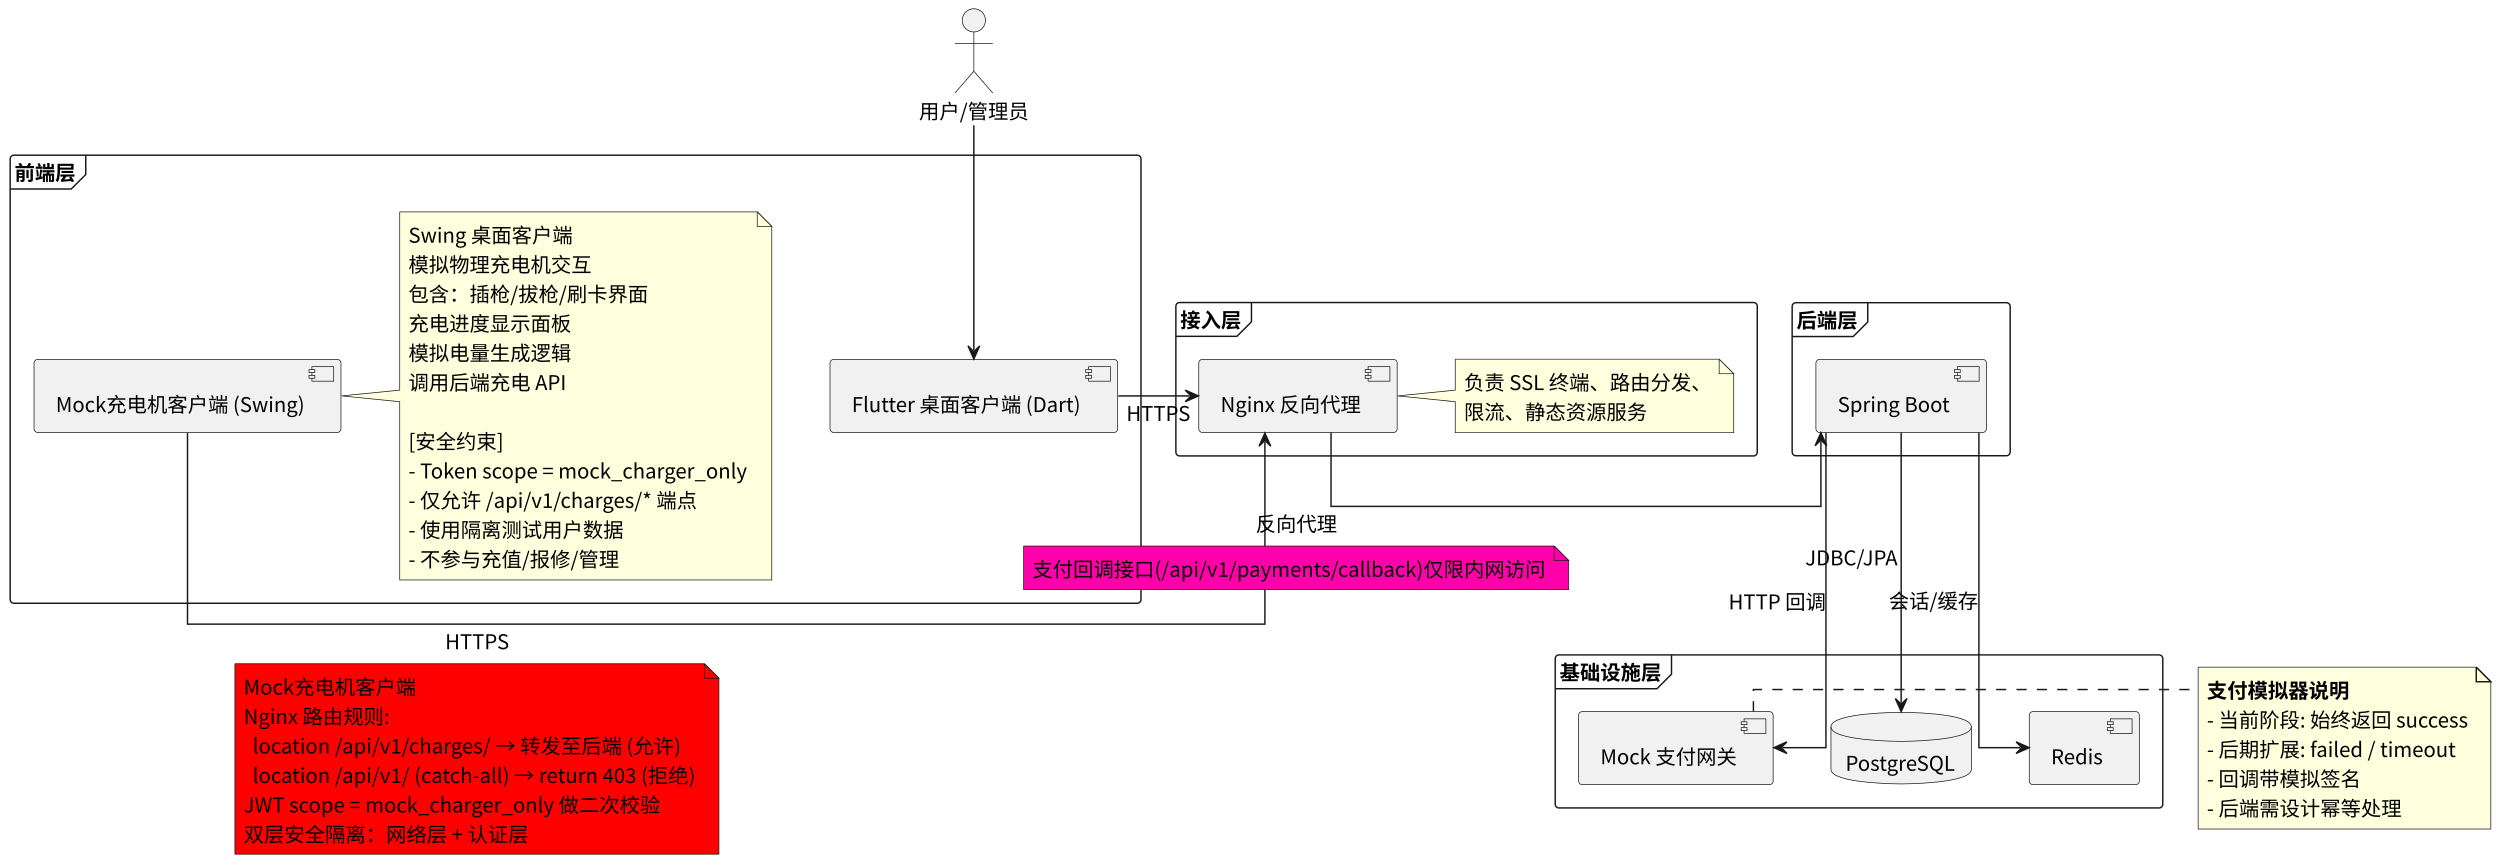
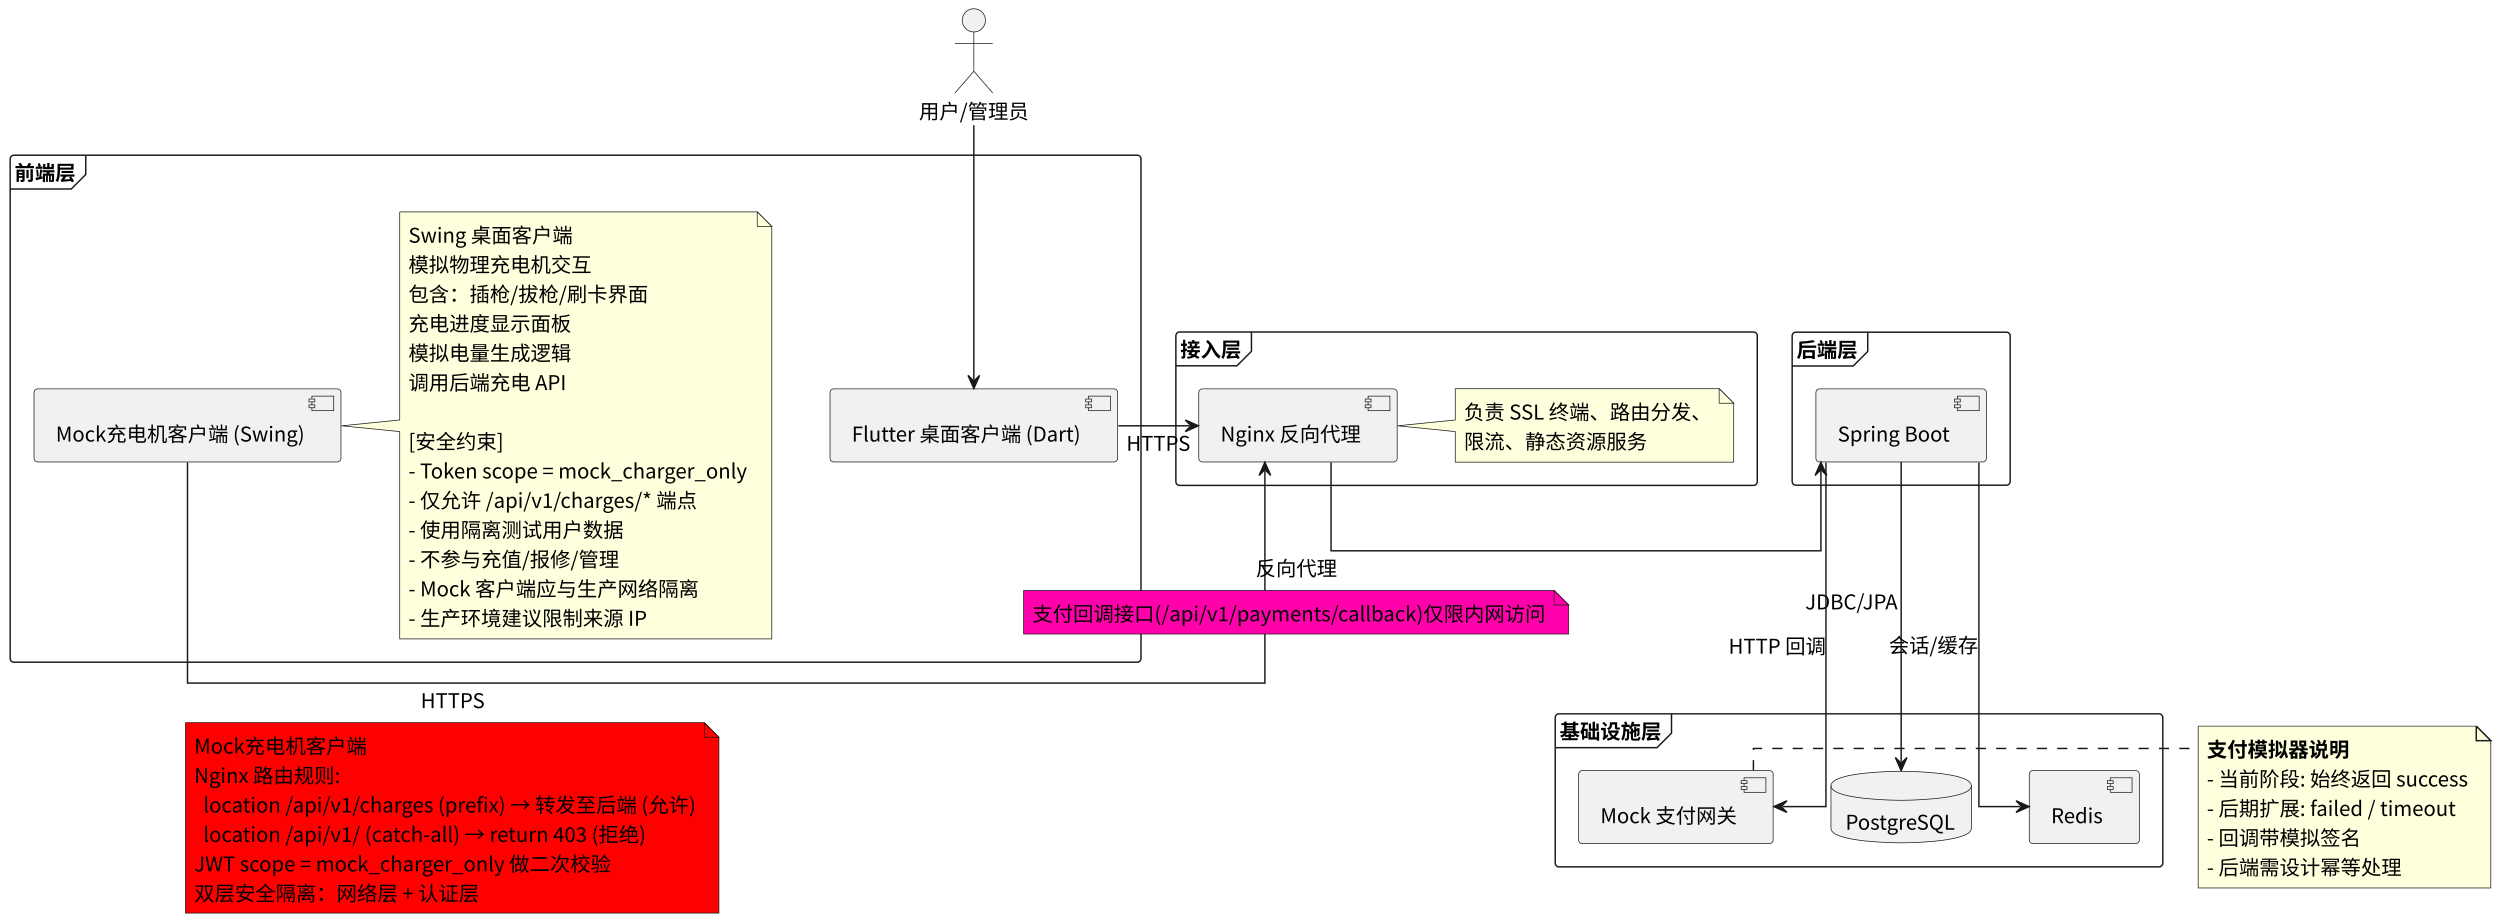
- <svg xmlns="http://www.w3.org/2000/svg" contentStyleType="text/css" data-diagram-type="DESCRIPTION" height="594px" preserveAspectRatio="none" style="width:1720px;height:594px;background:#FFFFFF;" version="1.1" viewBox="0 0 1720 594" width="1720px" zoomAndPan="magnify">
+ <svg xmlns="http://www.w3.org/2000/svg" contentStyleType="text/css" data-diagram-type="DESCRIPTION" height="635px" preserveAspectRatio="none" style="width:1720px;height:635px;background:#FFFFFF;" version="1.1" viewBox="0 0 1720 635" width="1720px" zoomAndPan="magnify">
  <defs />
  <g>
    <g class="cluster" data-entity="..." data-source-line="7" data-uid="ent0003" id="cluster_...">
-       <rect fill="none" height="308.26" rx="2.5" ry="2.5" style="stroke:#181818;stroke-width:1;" width="778" x="7" y="106.77" />
+       <rect fill="none" height="348.81" rx="2.5" ry="2.5" style="stroke:#181818;stroke-width:1;" width="778" x="7" y="106.77" />
      <path d="M59,106.77 L59,120.042 L49,130.042 L7,130.042" fill="none" style="stroke:#181818;stroke-width:1;" />
      <text fill="#000000" font-family="Noto Sans CJK SC" font-size="14" font-weight="bold" lengthAdjust="spacing" textLength="42" x="10" y="124.01">前端层</text>
    </g>
-     <g class="cluster" data-entity="..." data-source-line="26" data-uid="ent0009" id="cluster_...">
-       <rect fill="none" height="105.54" rx="2.5" ry="2.5" style="stroke:#181818;stroke-width:1;" width="400" x="809" y="208.13" />
-       <path d="M861,208.13 L861,221.402 L851,231.402 L809,231.402" fill="none" style="stroke:#181818;stroke-width:1;" />
-       <text fill="#000000" font-family="Noto Sans CJK SC" font-size="14" font-weight="bold" lengthAdjust="spacing" textLength="42" x="812" y="225.37">接入层</text>
+     <g class="cluster" data-entity="..." data-source-line="28" data-uid="ent0009" id="cluster_...">
+       <rect fill="none" height="105.54" rx="2.5" ry="2.5" style="stroke:#181818;stroke-width:1;" width="400" x="809" y="228.41" />
+       <path d="M861,228.41 L861,241.682 L851,251.682 L809,251.682" fill="none" style="stroke:#181818;stroke-width:1;" />
+       <text fill="#000000" font-family="Noto Sans CJK SC" font-size="14" font-weight="bold" lengthAdjust="spacing" textLength="42" x="812" y="245.65">接入层</text>
    </g>
-     <g class="cluster" data-entity="..." data-source-line="34" data-uid="ent0014" id="cluster_...">
-       <rect fill="none" height="105.27" rx="2.5" ry="2.5" style="stroke:#181818;stroke-width:1;" width="150" x="1233" y="208.26" />
-       <path d="M1285,208.26 L1285,221.532 L1275,231.532 L1233,231.532" fill="none" style="stroke:#181818;stroke-width:1;" />
-       <text fill="#000000" font-family="Noto Sans CJK SC" font-size="14" font-weight="bold" lengthAdjust="spacing" textLength="42" x="1236" y="225.5">后端层</text>
+     <g class="cluster" data-entity="..." data-source-line="36" data-uid="ent0014" id="cluster_...">
+       <rect fill="none" height="105.27" rx="2.5" ry="2.5" style="stroke:#181818;stroke-width:1;" width="150" x="1233" y="228.54" />
+       <path d="M1285,228.54 L1285,241.812 L1275,251.812 L1233,251.812" fill="none" style="stroke:#181818;stroke-width:1;" />
+       <text fill="#000000" font-family="Noto Sans CJK SC" font-size="14" font-weight="bold" lengthAdjust="spacing" textLength="42" x="1236" y="245.78">后端层</text>
    </g>
-     <g class="cluster" data-entity="....." data-source-line="38" data-uid="ent0016" id="cluster_.....">
-       <rect fill="none" height="105.28" rx="2.5" ry="2.5" style="stroke:#181818;stroke-width:1;" width="418" x="1070" y="450.57" />
-       <path d="M1150,450.57 L1150,463.842 L1140,473.842 L1070,473.842" fill="none" style="stroke:#181818;stroke-width:1;" />
-       <text fill="#000000" font-family="Noto Sans CJK SC" font-size="14" font-weight="bold" lengthAdjust="spacing" textLength="70" x="1073" y="467.81">基础设施层</text>
+     <g class="cluster" data-entity="....." data-source-line="40" data-uid="ent0016" id="cluster_.....">
+       <rect fill="none" height="105.28" rx="2.5" ry="2.5" style="stroke:#181818;stroke-width:1;" width="418" x="1070" y="491.12" />
+       <path d="M1150,491.12 L1150,504.392 L1140,514.392 L1070,514.392" fill="none" style="stroke:#181818;stroke-width:1;" />
+       <text fill="#000000" font-family="Noto Sans CJK SC" font-size="14" font-weight="bold" lengthAdjust="spacing" textLength="70" x="1073" y="508.36">基础设施层</text>
    </g>
    <g class="entity" data-entity="FE" data-source-line="8" data-uid="ent0004" id="entity_FE">
-       <rect fill="#F1F1F1" height="50.272" rx="2.5" ry="2.5" style="stroke:#181818;stroke-width:0.5;" width="197.905" x="571.05" y="247.26" />
-       <rect fill="#F1F1F1" height="10" style="stroke:#181818;stroke-width:0.5;" width="15" x="748.955" y="252.26" />
-       <rect fill="#F1F1F1" height="2" style="stroke:#181818;stroke-width:0.5;" width="4" x="746.955" y="254.26" />
-       <rect fill="#F1F1F1" height="2" style="stroke:#181818;stroke-width:0.5;" width="4" x="746.955" y="258.26" />
-       <text fill="#000000" font-family="Noto Sans CJK SC" font-size="14" lengthAdjust="spacing" textLength="157.905" x="586.05" y="283.5">Flutter 桌面客户端 (Dart)</text>
+       <rect fill="#F1F1F1" height="50.272" rx="2.5" ry="2.5" style="stroke:#181818;stroke-width:0.5;" width="197.905" x="571.05" y="267.54" />
+       <rect fill="#F1F1F1" height="10" style="stroke:#181818;stroke-width:0.5;" width="15" x="748.955" y="272.54" />
+       <rect fill="#F1F1F1" height="2" style="stroke:#181818;stroke-width:0.5;" width="4" x="746.955" y="274.54" />
+       <rect fill="#F1F1F1" height="2" style="stroke:#181818;stroke-width:0.5;" width="4" x="746.955" y="278.54" />
+       <text fill="#000000" font-family="Noto Sans CJK SC" font-size="14" lengthAdjust="spacing" textLength="157.905" x="586.05" y="303.78">Flutter 桌面客户端 (Dart)</text>
    </g>
    <g class="entity" data-entity="MC" data-source-line="9" data-uid="ent0005" id="entity_MC">
-       <rect fill="#F1F1F1" height="50.272" rx="2.5" ry="2.5" style="stroke:#181818;stroke-width:0.5;" width="211.177" x="23.41" y="247.26" />
-       <rect fill="#F1F1F1" height="10" style="stroke:#181818;stroke-width:0.5;" width="15" x="214.587" y="252.26" />
-       <rect fill="#F1F1F1" height="2" style="stroke:#181818;stroke-width:0.5;" width="4" x="212.587" y="254.26" />
-       <rect fill="#F1F1F1" height="2" style="stroke:#181818;stroke-width:0.5;" width="4" x="212.587" y="258.26" />
-       <text fill="#000000" font-family="Noto Sans CJK SC" font-size="14" lengthAdjust="spacing" textLength="171.177" x="38.41" y="283.5">Mock充电机客户端 (Swing)</text>
+       <rect fill="#F1F1F1" height="50.272" rx="2.5" ry="2.5" style="stroke:#181818;stroke-width:0.5;" width="211.177" x="23.41" y="267.54" />
+       <rect fill="#F1F1F1" height="10" style="stroke:#181818;stroke-width:0.5;" width="15" x="214.587" y="272.54" />
+       <rect fill="#F1F1F1" height="2" style="stroke:#181818;stroke-width:0.5;" width="4" x="212.587" y="274.54" />
+       <rect fill="#F1F1F1" height="2" style="stroke:#181818;stroke-width:0.5;" width="4" x="212.587" y="278.54" />
+       <text fill="#000000" font-family="Noto Sans CJK SC" font-size="14" lengthAdjust="spacing" textLength="171.177" x="38.41" y="303.78">Mock充电机客户端 (Swing)</text>
    </g>
    <g class="entity" data-entity="GMN6" data-source-line="11" data-uid="ent0007" id="entity_GMN6">
-       <path d="M275.01,145.77 L275.01,268.39 L234.94,272.39 L275.01,276.39 L275.01,399.033 A0,0 0 0 0 275.01,399.033 L530.985,399.033 A0,0 0 0 0 530.985,399.033 L530.985,155.77 L520.985,145.77 L275.01,145.77 A0,0 0 0 0 275.01,145.77" fill="#FEFFDD" style="stroke:#181818;stroke-width:0.5;" />
+       <path d="M275.01,145.77 L275.01,288.94 L234.94,292.94 L275.01,296.94 L275.01,439.577 A0,0 0 0 0 275.01,439.577 L530.985,439.577 A0,0 0 0 0 530.985,439.577 L530.985,155.77 L520.985,145.77 L275.01,145.77 A0,0 0 0 0 275.01,145.77" fill="#FEFFDD" style="stroke:#181818;stroke-width:0.5;" />
      <path d="M520.985,145.77 L520.985,155.77 L530.985,155.77 L520.985,145.77" fill="#FEFFDD" style="stroke:#181818;stroke-width:0.5;" />
      <text fill="#000000" font-family="Noto Sans CJK SC" font-size="14" lengthAdjust="spacing" textLength="112.993" x="281.01" y="167.01">Swing 桌面客户端</text>
      <text fill="#000000" font-family="Noto Sans CJK SC" font-size="14" lengthAdjust="spacing" textLength="125.999" x="281.01" y="187.282">模拟物理充电机交互</text>
      <text fill="#000000" font-family="Noto Sans CJK SC" font-size="14" lengthAdjust="spacing" textLength="164.975" x="281.01" y="207.554">包含：插枪/拔枪/刷卡界面</text>
      <text fill="#000000" font-family="Noto Sans CJK SC" font-size="14" lengthAdjust="spacing" textLength="111.999" x="281.01" y="227.826">充电进度显示面板</text>
      <text fill="#000000" font-family="Noto Sans CJK SC" font-size="14" lengthAdjust="spacing" textLength="111.999" x="281.01" y="248.098">模拟电量生成逻辑</text>
      <text fill="#000000" font-family="Noto Sans CJK SC" font-size="14" lengthAdjust="spacing" textLength="108.612" x="281.01" y="268.37">调用后端充电 API</text>
      <text fill="#000000" font-family="Noto Sans CJK SC" font-size="14" lengthAdjust="spacing" textLength="3.136" x="281.01" y="288.641"> </text>
      <text fill="#000000" font-family="Noto Sans CJK SC" font-size="14" lengthAdjust="spacing" textLength="65.464" x="281.01" y="308.913">[安全约束]</text>
      <text fill="#000000" font-family="Noto Sans CJK SC" font-size="14" lengthAdjust="spacing" textLength="234.975" x="281.01" y="329.185">- Token scope = mock_charger_only</text>
      <text fill="#000000" font-family="Noto Sans CJK SC" font-size="14" lengthAdjust="spacing" textLength="199.387" x="281.01" y="349.457">- 仅允许 /api/v1/charges/* 端点</text>
      <text fill="#000000" font-family="Noto Sans CJK SC" font-size="14" lengthAdjust="spacing" textLength="147.993" x="281.01" y="369.729">- 使用隔离测试用户数据</text>
      <text fill="#000000" font-family="Noto Sans CJK SC" font-size="14" lengthAdjust="spacing" textLength="144.969" x="281.01" y="390.001">- 不参与充值/报修/管理</text>
+       <text fill="#000000" font-family="Noto Sans CJK SC" font-size="14" lengthAdjust="spacing" textLength="199.849" x="281.01" y="410.273">- Mock 客户端应与生产网络隔离</text>
+       <text fill="#000000" font-family="Noto Sans CJK SC" font-size="14" lengthAdjust="spacing" textLength="164.093" x="281.01" y="430.545">- 生产环境建议限制来源 IP</text>
    </g>
-     <g class="entity" data-entity="NGX" data-source-line="27" data-uid="ent0010" id="entity_NGX">
-       <rect fill="#F1F1F1" height="50.272" rx="2.5" ry="2.5" style="stroke:#181818;stroke-width:0.5;" width="136.516" x="824.74" y="247.26" />
-       <rect fill="#F1F1F1" height="10" style="stroke:#181818;stroke-width:0.5;" width="15" x="941.256" y="252.26" />
-       <rect fill="#F1F1F1" height="2" style="stroke:#181818;stroke-width:0.5;" width="4" x="939.256" y="254.26" />
-       <rect fill="#F1F1F1" height="2" style="stroke:#181818;stroke-width:0.5;" width="4" x="939.256" y="258.26" />
-       <text fill="#000000" font-family="Noto Sans CJK SC" font-size="14" lengthAdjust="spacing" textLength="96.516" x="839.74" y="283.5">Nginx 反向代理</text>
+     <g class="entity" data-entity="NGX" data-source-line="29" data-uid="ent0010" id="entity_NGX">
+       <rect fill="#F1F1F1" height="50.272" rx="2.5" ry="2.5" style="stroke:#181818;stroke-width:0.5;" width="136.516" x="824.74" y="267.54" />
+       <rect fill="#F1F1F1" height="10" style="stroke:#181818;stroke-width:0.5;" width="15" x="941.256" y="272.54" />
+       <rect fill="#F1F1F1" height="2" style="stroke:#181818;stroke-width:0.5;" width="4" x="939.256" y="274.54" />
+       <rect fill="#F1F1F1" height="2" style="stroke:#181818;stroke-width:0.5;" width="4" x="939.256" y="278.54" />
+       <text fill="#000000" font-family="Noto Sans CJK SC" font-size="14" lengthAdjust="spacing" textLength="96.516" x="839.74" y="303.78">Nginx 反向代理</text>
    </g>
-     <g class="entity" data-entity="GMN11" data-source-line="29" data-uid="ent0012" id="entity_GMN11">
-       <path d="M1001.22,247.13 L1001.22,268.39 L961.5,272.39 L1001.22,276.39 L1001.22,297.674 A0,0 0 0 0 1001.22,297.674 L1192.781,297.674 A0,0 0 0 0 1192.781,297.674 L1192.781,257.13 L1182.781,247.13 L1001.22,247.13 A0,0 0 0 0 1001.22,247.13" fill="#FEFFDD" style="stroke:#181818;stroke-width:0.5;" />
-       <path d="M1182.781,247.13 L1182.781,257.13 L1192.781,257.13 L1182.781,247.13" fill="#FEFFDD" style="stroke:#181818;stroke-width:0.5;" />
-       <text fill="#000000" font-family="Noto Sans CJK SC" font-size="14" lengthAdjust="spacing" textLength="170.561" x="1007.22" y="268.37">负责 SSL 终端、路由分发、</text>
-       <text fill="#000000" font-family="Noto Sans CJK SC" font-size="14" lengthAdjust="spacing" textLength="125.999" x="1007.22" y="288.642">限流、静态资源服务</text>
+     <g class="entity" data-entity="GMN11" data-source-line="31" data-uid="ent0012" id="entity_GMN11">
+       <path d="M1001.22,267.41 L1001.22,288.94 L961.5,292.94 L1001.22,296.94 L1001.22,317.954 A0,0 0 0 0 1001.22,317.954 L1192.781,317.954 A0,0 0 0 0 1192.781,317.954 L1192.781,277.41 L1182.781,267.41 L1001.22,267.41 A0,0 0 0 0 1001.22,267.41" fill="#FEFFDD" style="stroke:#181818;stroke-width:0.5;" />
+       <path d="M1182.781,267.41 L1182.781,277.41 L1192.781,277.41 L1182.781,267.41" fill="#FEFFDD" style="stroke:#181818;stroke-width:0.5;" />
+       <text fill="#000000" font-family="Noto Sans CJK SC" font-size="14" lengthAdjust="spacing" textLength="170.561" x="1007.22" y="288.65">负责 SSL 终端、路由分发、</text>
+       <text fill="#000000" font-family="Noto Sans CJK SC" font-size="14" lengthAdjust="spacing" textLength="125.999" x="1007.22" y="308.922">限流、静态资源服务</text>
    </g>
-     <g class="entity" data-entity="BE" data-source-line="35" data-uid="ent0015" id="entity_BE">
-       <rect fill="#F1F1F1" height="50.272" rx="2.5" ry="2.5" style="stroke:#181818;stroke-width:0.5;" width="117.322" x="1249.34" y="247.26" />
-       <rect fill="#F1F1F1" height="10" style="stroke:#181818;stroke-width:0.5;" width="15" x="1346.662" y="252.26" />
-       <rect fill="#F1F1F1" height="2" style="stroke:#181818;stroke-width:0.5;" width="4" x="1344.662" y="254.26" />
-       <rect fill="#F1F1F1" height="2" style="stroke:#181818;stroke-width:0.5;" width="4" x="1344.662" y="258.26" />
-       <text fill="#000000" font-family="Noto Sans CJK SC" font-size="14" lengthAdjust="spacing" textLength="77.322" x="1264.34" y="283.5">Spring Boot</text>
+     <g class="entity" data-entity="BE" data-source-line="37" data-uid="ent0015" id="entity_BE">
+       <rect fill="#F1F1F1" height="50.272" rx="2.5" ry="2.5" style="stroke:#181818;stroke-width:0.5;" width="117.322" x="1249.34" y="267.54" />
+       <rect fill="#F1F1F1" height="10" style="stroke:#181818;stroke-width:0.5;" width="15" x="1346.662" y="272.54" />
+       <rect fill="#F1F1F1" height="2" style="stroke:#181818;stroke-width:0.5;" width="4" x="1344.662" y="274.54" />
+       <rect fill="#F1F1F1" height="2" style="stroke:#181818;stroke-width:0.5;" width="4" x="1344.662" y="278.54" />
+       <text fill="#000000" font-family="Noto Sans CJK SC" font-size="14" lengthAdjust="spacing" textLength="77.322" x="1264.34" y="303.78">Spring Boot</text>
    </g>
-     <g class="entity" data-entity="DB" data-source-line="39" data-uid="ent0017" id="entity_DB">
-       <path d="M1259.7,500.07 C1259.7,490.07 1307.997,490.07 1307.997,490.07 C1307.997,490.07 1356.294,490.07 1356.294,500.07 L1356.294,529.342 C1356.294,539.342 1307.997,539.342 1307.997,539.342 C1307.997,539.342 1259.7,539.342 1259.7,529.342 L1259.7,500.07" fill="#F1F1F1" style="stroke:#181818;stroke-width:0.5;" />
-       <path d="M1259.7,500.07 C1259.7,510.07 1307.997,510.07 1307.997,510.07 C1307.997,510.07 1356.294,510.07 1356.294,500.07" fill="none" style="stroke:#181818;stroke-width:0.5;" />
-       <text fill="#000000" font-family="Noto Sans CJK SC" font-size="14" lengthAdjust="spacing" textLength="76.594" x="1269.7" y="530.31">PostgreSQL</text>
+     <g class="entity" data-entity="DB" data-source-line="41" data-uid="ent0017" id="entity_DB">
+       <path d="M1259.7,540.62 C1259.7,530.62 1307.997,530.62 1307.997,530.62 C1307.997,530.62 1356.294,530.62 1356.294,540.62 L1356.294,569.892 C1356.294,579.892 1307.997,579.892 1307.997,579.892 C1307.997,579.892 1259.7,579.892 1259.7,569.892 L1259.7,540.62" fill="#F1F1F1" style="stroke:#181818;stroke-width:0.5;" />
+       <path d="M1259.7,540.62 C1259.7,550.62 1307.997,550.62 1307.997,550.62 C1307.997,550.62 1356.294,550.62 1356.294,540.62" fill="none" style="stroke:#181818;stroke-width:0.5;" />
+       <text fill="#000000" font-family="Noto Sans CJK SC" font-size="14" lengthAdjust="spacing" textLength="76.594" x="1269.7" y="570.86">PostgreSQL</text>
    </g>
-     <g class="entity" data-entity="CACHE" data-source-line="40" data-uid="ent0018" id="entity_CACHE">
-       <rect fill="#F1F1F1" height="50.272" rx="2.5" ry="2.5" style="stroke:#181818;stroke-width:0.5;" width="75.728" x="1396.14" y="489.57" />
-       <rect fill="#F1F1F1" height="10" style="stroke:#181818;stroke-width:0.5;" width="15" x="1451.868" y="494.57" />
-       <rect fill="#F1F1F1" height="2" style="stroke:#181818;stroke-width:0.5;" width="4" x="1449.868" y="496.57" />
-       <rect fill="#F1F1F1" height="2" style="stroke:#181818;stroke-width:0.5;" width="4" x="1449.868" y="500.57" />
-       <text fill="#000000" font-family="Noto Sans CJK SC" font-size="14" lengthAdjust="spacing" textLength="35.728" x="1411.14" y="525.81">Redis</text>
+     <g class="entity" data-entity="CACHE" data-source-line="42" data-uid="ent0018" id="entity_CACHE">
+       <rect fill="#F1F1F1" height="50.272" rx="2.5" ry="2.5" style="stroke:#181818;stroke-width:0.5;" width="75.728" x="1396.14" y="530.12" />
+       <rect fill="#F1F1F1" height="10" style="stroke:#181818;stroke-width:0.5;" width="15" x="1451.868" y="535.12" />
+       <rect fill="#F1F1F1" height="2" style="stroke:#181818;stroke-width:0.5;" width="4" x="1449.868" y="537.12" />
+       <rect fill="#F1F1F1" height="2" style="stroke:#181818;stroke-width:0.5;" width="4" x="1449.868" y="541.12" />
+       <text fill="#000000" font-family="Noto Sans CJK SC" font-size="14" lengthAdjust="spacing" textLength="35.728" x="1411.14" y="566.36">Redis</text>
    </g>
-     <g class="entity" data-entity="MOCK" data-source-line="41" data-uid="ent0019" id="entity_MOCK">
-       <rect fill="#F1F1F1" height="50.272" rx="2.5" ry="2.5" style="stroke:#181818;stroke-width:0.5;" width="133.856" x="1086.07" y="489.57" />
-       <rect fill="#F1F1F1" height="10" style="stroke:#181818;stroke-width:0.5;" width="15" x="1199.926" y="494.57" />
-       <rect fill="#F1F1F1" height="2" style="stroke:#181818;stroke-width:0.5;" width="4" x="1197.926" y="496.57" />
-       <rect fill="#F1F1F1" height="2" style="stroke:#181818;stroke-width:0.5;" width="4" x="1197.926" y="500.57" />
-       <text fill="#000000" font-family="Noto Sans CJK SC" font-size="14" lengthAdjust="spacing" textLength="93.856" x="1101.07" y="525.81">Mock 支付网关</text>
+     <g class="entity" data-entity="MOCK" data-source-line="43" data-uid="ent0019" id="entity_MOCK">
+       <rect fill="#F1F1F1" height="50.272" rx="2.5" ry="2.5" style="stroke:#181818;stroke-width:0.5;" width="133.856" x="1086.07" y="530.12" />
+       <rect fill="#F1F1F1" height="10" style="stroke:#181818;stroke-width:0.5;" width="15" x="1199.926" y="535.12" />
+       <rect fill="#F1F1F1" height="2" style="stroke:#181818;stroke-width:0.5;" width="4" x="1197.926" y="537.12" />
+       <rect fill="#F1F1F1" height="2" style="stroke:#181818;stroke-width:0.5;" width="4" x="1197.926" y="541.12" />
+       <text fill="#000000" font-family="Noto Sans CJK SC" font-size="14" lengthAdjust="spacing" textLength="93.856" x="1101.07" y="566.36">Mock 支付网关</text>
    </g>
    <g class="entity" data-entity="UA" data-source-line="5" data-uid="ent0002" id="entity_UA">
      <ellipse cx="670.004" cy="14" fill="#F1F1F1" rx="8" ry="8" style="stroke:#181818;stroke-width:0.5;" />
      <path d="M670.004,22 L670.004,49 M657.004,30 L683.004,30 M670.004,49 L657.004,64 M670.004,49 L683.004,64" fill="none" style="stroke:#181818;stroke-width:0.5;" />
      <text fill="#000000" font-family="Noto Sans CJK SC" font-size="14" lengthAdjust="spacing" textLength="75.488" x="632.26" y="81.74">用户/管理员</text>
    </g>
-     <g class="entity" data-entity="GMN27" data-source-line="57" data-uid="ent0028" id="entity_GMN27">
-       <path d="M1512.33,459.03 L1512.33,570.39 L1713.677,570.39 L1713.677,469.03 L1703.677,459.03 L1512.33,459.03" fill="#FEFFDD" style="stroke:#181818;stroke-width:0.5;" />
-       <path d="M1703.677,459.03 L1703.677,469.03 L1713.677,469.03 L1703.677,459.03" fill="#FEFFDD" style="stroke:#181818;stroke-width:1;" />
-       <text fill="#000000" font-family="Noto Sans CJK SC" font-size="14" font-weight="bold" lengthAdjust="spacing" textLength="98" x="1518.33" y="480.27">支付模拟器说明</text>
-       <text fill="#000000" font-family="Noto Sans CJK SC" font-size="14" lengthAdjust="spacing" textLength="180.347" x="1518.33" y="500.542">- 当前阶段: 始终返回 success</text>
-       <text fill="#000000" font-family="Noto Sans CJK SC" font-size="14" lengthAdjust="spacing" textLength="171.583" x="1518.33" y="520.814">- 后期扩展: failed / timeout</text>
-       <text fill="#000000" font-family="Noto Sans CJK SC" font-size="14" lengthAdjust="spacing" textLength="105.993" x="1518.33" y="541.086">- 回调带模拟签名</text>
-       <text fill="#000000" font-family="Noto Sans CJK SC" font-size="14" lengthAdjust="spacing" textLength="133.993" x="1518.33" y="561.358">- 后端需设计幂等处理</text>
+     <g class="entity" data-entity="GMN27" data-source-line="59" data-uid="ent0028" id="entity_GMN27">
+       <path d="M1512.33,499.58 L1512.33,610.94 L1713.677,610.94 L1713.677,509.58 L1703.677,499.58 L1512.33,499.58" fill="#FEFFDD" style="stroke:#181818;stroke-width:0.5;" />
+       <path d="M1703.677,499.58 L1703.677,509.58 L1713.677,509.58 L1703.677,499.58" fill="#FEFFDD" style="stroke:#181818;stroke-width:1;" />
+       <text fill="#000000" font-family="Noto Sans CJK SC" font-size="14" font-weight="bold" lengthAdjust="spacing" textLength="98" x="1518.33" y="520.82">支付模拟器说明</text>
+       <text fill="#000000" font-family="Noto Sans CJK SC" font-size="14" lengthAdjust="spacing" textLength="180.347" x="1518.33" y="541.092">- 当前阶段: 始终返回 success</text>
+       <text fill="#000000" font-family="Noto Sans CJK SC" font-size="14" lengthAdjust="spacing" textLength="171.583" x="1518.33" y="561.364">- 后期扩展: failed / timeout</text>
+       <text fill="#000000" font-family="Noto Sans CJK SC" font-size="14" lengthAdjust="spacing" textLength="105.993" x="1518.33" y="581.636">- 回调带模拟签名</text>
+       <text fill="#000000" font-family="Noto Sans CJK SC" font-size="14" lengthAdjust="spacing" textLength="133.993" x="1518.33" y="601.908">- 后端需设计幂等处理</text>
    </g>
-     <g class="link" data-entity-1="UA" data-entity-2="FE" data-source-line="44" data-uid="lnk20" id="link_UA_FE">
-       <path d="M670,86.17 C670,132.8 670,201.93 670,240.98" fill="none" id="UA-to-FE" style="stroke:#181818;stroke-width:1;" />
-       <polygon fill="#181818" points="670,246.98,674,237.98,670,241.98,666,237.98,670,246.98" style="stroke:#181818;stroke-width:1;" />
+     <g class="link" data-entity-1="UA" data-entity-2="FE" data-source-line="46" data-uid="lnk20" id="link_UA_FE">
+       <path d="M670,86.15 C670,137.49 670,218.41 670,261.26" fill="none" id="UA-to-FE" style="stroke:#181818;stroke-width:1;" />
+       <polygon fill="#181818" points="670,267.26,674,258.26,670,262.26,666,258.26,670,267.26" style="stroke:#181818;stroke-width:1;" />
    </g>
-     <g class="link" data-entity-1="FE" data-entity-2="NGX" data-source-line="45" data-uid="lnk21" id="link_FE_NGX">
-       <path d="M769.43,272.39 C788.02,272.39 801.05,272.39 818.44,272.39" fill="none" id="FE-to-NGX" style="stroke:#181818;stroke-width:1;" />
-       <polygon fill="#181818" points="824.44,272.39,815.44,268.39,819.44,272.39,815.44,276.39,824.44,272.39" style="stroke:#181818;stroke-width:1;" />
-       <text fill="#000000" font-family="Noto Sans CJK SC" font-size="14" lengthAdjust="spacing" textLength="44.17" x="774.94" y="289.63">HTTPS</text>
+     <g class="link" data-entity-1="FE" data-entity-2="NGX" data-source-line="47" data-uid="lnk21" id="link_FE_NGX">
+       <path d="M769.43,292.94 C788.02,292.94 801.05,292.94 818.44,292.94" fill="none" id="FE-to-NGX" style="stroke:#181818;stroke-width:1;" />
+       <polygon fill="#181818" points="824.44,292.94,815.44,288.94,819.44,292.94,815.44,296.94,824.44,292.94" style="stroke:#181818;stroke-width:1;" />
+       <text fill="#000000" font-family="Noto Sans CJK SC" font-size="14" lengthAdjust="spacing" textLength="44.17" x="774.94" y="310.18">HTTPS</text>
    </g>
-     <g class="link" data-entity-1="MC" data-entity-2="NGX" data-source-line="47" data-uid="lnk22" id="link_MC_NGX">
-       <path d="M129,297.97 C129,342.46 129,429.39 129,429.39 C129,429.39 870.25,429.39 870.25,429.39 C870.25,429.39 870.25,348.46 870.25,303.97" fill="none" id="MC-to-NGX" style="stroke:#181818;stroke-width:1;" />
-       <polygon fill="#181818" points="870.25,297.97,866.25,306.97,870.25,302.97,874.25,306.97,870.25,297.97" style="stroke:#181818;stroke-width:1;" />
-       <text fill="#000000" font-family="Noto Sans CJK SC" font-size="14" lengthAdjust="spacing" textLength="44.17" x="306.267" y="446.63">HTTPS</text>
-       <path d="M161.62,456.662 L161.62,587.662 L494.62,587.662 L494.62,466.662 L484.62,456.662 L161.62,456.662" fill="#FF0000" style="stroke:#181818;stroke-width:0.5;" />
-       <path d="M484.62,456.662 L484.62,466.662 L494.62,466.662 L484.62,456.662" fill="#FF0000" style="stroke:#181818;stroke-width:0.5;" />
-       <text fill="#000000" font-family="Noto Sans CJK SC" font-size="14" lengthAdjust="spacing" textLength="118.719" x="167.62" y="477.902">Mock充电机客户端</text>
-       <text fill="#000000" font-family="Noto Sans CJK SC" font-size="14" lengthAdjust="spacing" textLength="100.408" x="167.62" y="498.174">Nginx 路由规则:</text>
-       <text fill="#000000" font-family="Noto Sans CJK SC" font-size="14" lengthAdjust="spacing" textLength="296.225" x="173.892" y="518.446">location /api/v1/charges/ → 转发至后端 (允许)</text>
-       <text fill="#000000" font-family="Noto Sans CJK SC" font-size="14" lengthAdjust="spacing" textLength="306.193" x="173.892" y="538.718">location /api/v1/ (catch-all) → return 403 (拒绝)</text>
-       <text fill="#000000" font-family="Noto Sans CJK SC" font-size="14" lengthAdjust="spacing" textLength="287.391" x="167.62" y="558.99">JWT scope = mock_charger_only 做二次校验</text>
-       <text fill="#000000" font-family="Noto Sans CJK SC" font-size="14" lengthAdjust="spacing" textLength="196.041" x="167.62" y="579.261">双层安全隔离：网络层 + 认证层</text>
+     <g class="link" data-entity-1="MC" data-entity-2="NGX" data-source-line="49" data-uid="lnk22" id="link_MC_NGX">
+       <path d="M129,318.07 C129,367.09 129,469.94 129,469.94 C129,469.94 870.25,469.94 870.25,469.94 C870.25,469.94 870.25,373.09 870.25,324.07" fill="none" id="MC-to-NGX" style="stroke:#181818;stroke-width:1;" />
+       <polygon fill="#181818" points="870.25,318.07,866.25,327.07,870.25,323.07,874.25,327.07,870.25,318.07" style="stroke:#181818;stroke-width:1;" />
+       <text fill="#000000" font-family="Noto Sans CJK SC" font-size="14" lengthAdjust="spacing" textLength="44.17" x="289.459" y="487.18">HTTPS</text>
+       <path d="M127.62,497.212 L127.62,628.212 L494.62,628.212 L494.62,507.212 L484.62,497.212 L127.62,497.212" fill="#FF0000" style="stroke:#181818;stroke-width:0.5;" />
+       <path d="M484.62,497.212 L484.62,507.212 L494.62,507.212 L484.62,497.212" fill="#FF0000" style="stroke:#181818;stroke-width:0.5;" />
+       <text fill="#000000" font-family="Noto Sans CJK SC" font-size="14" lengthAdjust="spacing" textLength="118.719" x="133.62" y="518.452">Mock充电机客户端</text>
+       <text fill="#000000" font-family="Noto Sans CJK SC" font-size="14" lengthAdjust="spacing" textLength="100.408" x="133.62" y="538.724">Nginx 路由规则:</text>
+       <text fill="#000000" font-family="Noto Sans CJK SC" font-size="14" lengthAdjust="spacing" textLength="340.577" x="139.892" y="558.996">location /api/v1/charges (prefix) → 转发至后端 (允许)</text>
+       <text fill="#000000" font-family="Noto Sans CJK SC" font-size="14" lengthAdjust="spacing" textLength="306.193" x="139.892" y="579.268">location /api/v1/ (catch-all) → return 403 (拒绝)</text>
+       <text fill="#000000" font-family="Noto Sans CJK SC" font-size="14" lengthAdjust="spacing" textLength="287.391" x="133.62" y="599.539">JWT scope = mock_charger_only 做二次校验</text>
+       <text fill="#000000" font-family="Noto Sans CJK SC" font-size="14" lengthAdjust="spacing" textLength="196.041" x="133.62" y="619.811">双层安全隔离：网络层 + 认证层</text>
    </g>
-     <g class="link" data-entity-1="NGX" data-entity-2="BE" data-source-line="50" data-uid="lnk23" id="link_NGX_BE">
-       <path d="M915.75,297.7 C915.75,319.81 915.75,348.39 915.75,348.39 C915.75,348.39 1252.79,348.39 1252.79,348.39 C1252.79,348.39 1252.79,325.81 1252.79,303.7" fill="none" id="NGX-to-BE" style="stroke:#181818;stroke-width:1;" />
-       <polygon fill="#181818" points="1252.79,297.7,1248.79,306.7,1252.79,302.7,1256.79,306.7,1252.79,297.7" style="stroke:#181818;stroke-width:1;" />
-       <text fill="#000000" font-family="Noto Sans CJK SC" font-size="14" lengthAdjust="spacing" textLength="56" x="863.876" y="365.63">反向代理</text>
-       <path d="M704.27,375.662 L704.27,405.662 L1079.27,405.662 L1079.27,385.662 L1069.27,375.662 L704.27,375.662" fill="#FF00AA" style="stroke:#181818;stroke-width:0.5;" />
-       <path d="M1069.27,375.662 L1069.27,385.662 L1079.27,385.662 L1069.27,375.662" fill="#FF00AA" style="stroke:#181818;stroke-width:0.5;" />
-       <text fill="#000000" font-family="Noto Sans CJK SC" font-size="14" lengthAdjust="spacing" textLength="354.212" x="710.27" y="396.902">支付回调接口(/api/v1/payments/callback)仅限内网访问</text>
+     <g class="link" data-entity-1="NGX" data-entity-2="BE" data-source-line="52" data-uid="lnk23" id="link_NGX_BE">
+       <path d="M915.75,318.09 C915.75,343.54 915.75,378.94 915.75,378.94 C915.75,378.94 1252.79,378.94 1252.79,378.94 C1252.79,378.94 1252.79,349.54 1252.79,324.09" fill="none" id="NGX-to-BE" style="stroke:#181818;stroke-width:1;" />
+       <polygon fill="#181818" points="1252.79,318.09,1248.79,327.09,1252.79,323.09,1256.79,327.09,1252.79,318.09" style="stroke:#181818;stroke-width:1;" />
+       <text fill="#000000" font-family="Noto Sans CJK SC" font-size="14" lengthAdjust="spacing" textLength="56" x="863.876" y="396.18">反向代理</text>
+       <path d="M704.27,406.212 L704.27,436.212 L1079.27,436.212 L1079.27,416.212 L1069.27,406.212 L704.27,406.212" fill="#FF00AA" style="stroke:#181818;stroke-width:0.5;" />
+       <path d="M1069.27,406.212 L1069.27,416.212 L1079.27,416.212 L1069.27,406.212" fill="#FF00AA" style="stroke:#181818;stroke-width:0.5;" />
+       <text fill="#000000" font-family="Noto Sans CJK SC" font-size="14" lengthAdjust="spacing" textLength="354.212" x="710.27" y="427.452">支付回调接口(/api/v1/payments/callback)仅限内网访问</text>
    </g>
-     <g class="link" data-entity-1="BE" data-entity-2="DB" data-source-line="52" data-uid="lnk24" id="link_BE_DB">
-       <path d="M1308,297.87 C1308,344.53 1308,437.17 1308,483.58" fill="none" id="BE-to-DB" style="stroke:#181818;stroke-width:1;" />
-       <polygon fill="#181818" points="1308,489.58,1312,480.58,1308,484.58,1304,480.58,1308,489.58" style="stroke:#181818;stroke-width:1;" />
-       <text fill="#000000" font-family="Noto Sans CJK SC" font-size="14" lengthAdjust="spacing" textLength="65.604" x="1242" y="388.97">JDBC/JPA</text>
+     <g class="link" data-entity-1="BE" data-entity-2="DB" data-source-line="54" data-uid="lnk24" id="link_BE_DB">
+       <path d="M1308,317.85 C1308,368.05 1308,474.03 1308,524.16" fill="none" id="BE-to-DB" style="stroke:#181818;stroke-width:1;" />
+       <polygon fill="#181818" points="1308,530.16,1312,521.16,1308,525.16,1304,521.16,1308,530.16" style="stroke:#181818;stroke-width:1;" />
+       <text fill="#000000" font-family="Noto Sans CJK SC" font-size="14" lengthAdjust="spacing" textLength="65.604" x="1242" y="419.25">JDBC/JPA</text>
    </g>
-     <g class="link" data-entity-1="BE" data-entity-2="MOCK" data-source-line="53" data-uid="lnk25" id="link_BE_MOCK">
-       <path d="M1256.25,297.84 C1256.25,359.97 1256.25,514.39 1256.25,514.39 C1256.25,514.39 1246.02,514.39 1226.43,514.39" fill="none" id="BE-to-MOCK" style="stroke:#181818;stroke-width:1;" />
-       <polygon fill="#181818" points="1220.43,514.39,1229.43,518.39,1225.43,514.39,1229.43,510.39,1220.43,514.39" style="stroke:#181818;stroke-width:1;" />
-       <text fill="#000000" font-family="Noto Sans CJK SC" font-size="14" lengthAdjust="spacing" textLength="66.962" x="1189.25" y="419.27">HTTP 回调</text>
+     <g class="link" data-entity-1="BE" data-entity-2="MOCK" data-source-line="55" data-uid="lnk25" id="link_BE_MOCK">
+       <path d="M1256.25,318.3 C1256.25,384.29 1256.25,554.94 1256.25,554.94 C1256.25,554.94 1246.02,554.94 1226.43,554.94" fill="none" id="BE-to-MOCK" style="stroke:#181818;stroke-width:1;" />
+       <polygon fill="#181818" points="1220.43,554.94,1229.43,558.94,1225.43,554.94,1229.43,550.94,1220.43,554.94" style="stroke:#181818;stroke-width:1;" />
+       <text fill="#000000" font-family="Noto Sans CJK SC" font-size="14" lengthAdjust="spacing" textLength="66.962" x="1189.25" y="449.77">HTTP 回调</text>
    </g>
-     <g class="link" data-entity-1="BE" data-entity-2="CACHE" data-source-line="54" data-uid="lnk26" id="link_BE_CACHE">
-       <path d="M1361.48,297.84 C1361.48,359.97 1361.48,514.39 1361.48,514.39 C1361.48,514.39 1372.49,514.39 1390.04,514.39" fill="none" id="BE-to-CACHE" style="stroke:#181818;stroke-width:1;" />
-       <polygon fill="#181818" points="1396.04,514.39,1387.04,510.39,1391.04,514.39,1387.04,518.39,1396.04,514.39" style="stroke:#181818;stroke-width:1;" />
-       <text fill="#000000" font-family="Noto Sans CJK SC" font-size="14" lengthAdjust="spacing" textLength="61.488" x="1299.48" y="418.64">会话/缓存</text>
+     <g class="link" data-entity-1="BE" data-entity-2="CACHE" data-source-line="56" data-uid="lnk26" id="link_BE_CACHE">
+       <path d="M1361.48,318.3 C1361.48,384.29 1361.48,554.94 1361.48,554.94 C1361.48,554.94 1372.49,554.94 1390.04,554.94" fill="none" id="BE-to-CACHE" style="stroke:#181818;stroke-width:1;" />
+       <polygon fill="#181818" points="1396.04,554.94,1387.04,550.94,1391.04,554.94,1387.04,558.94,1396.04,554.94" style="stroke:#181818;stroke-width:1;" />
+       <text fill="#000000" font-family="Noto Sans CJK SC" font-size="14" lengthAdjust="spacing" textLength="61.488" x="1299.48" y="449.14">会话/缓存</text>
    </g>
-     <g class="link" data-entity-1="MOCK" data-entity-2="GMN27" data-source-line="57" data-uid="lnk29" id="link_MOCK_GMN27">
-       <path d="M1206.35,489.4 C1206.35,481.3 1206.35,474.39 1206.35,474.39 C1206.35,474.39 1391.52,474.39 1511.96,474.39" fill="none" id="MOCK-GMN27" style="stroke:#181818;stroke-width:1;stroke-dasharray:7,7;" />
+     <g class="link" data-entity-1="MOCK" data-entity-2="GMN27" data-source-line="59" data-uid="lnk29" id="link_MOCK_GMN27">
+       <path d="M1206.35,529.95 C1206.35,521.85 1206.35,514.94 1206.35,514.94 C1206.35,514.94 1391.52,514.94 1511.96,514.94" fill="none" id="MOCK-GMN27" style="stroke:#181818;stroke-width:1;stroke-dasharray:7,7;" />
    </g>
  </g>
</svg>
